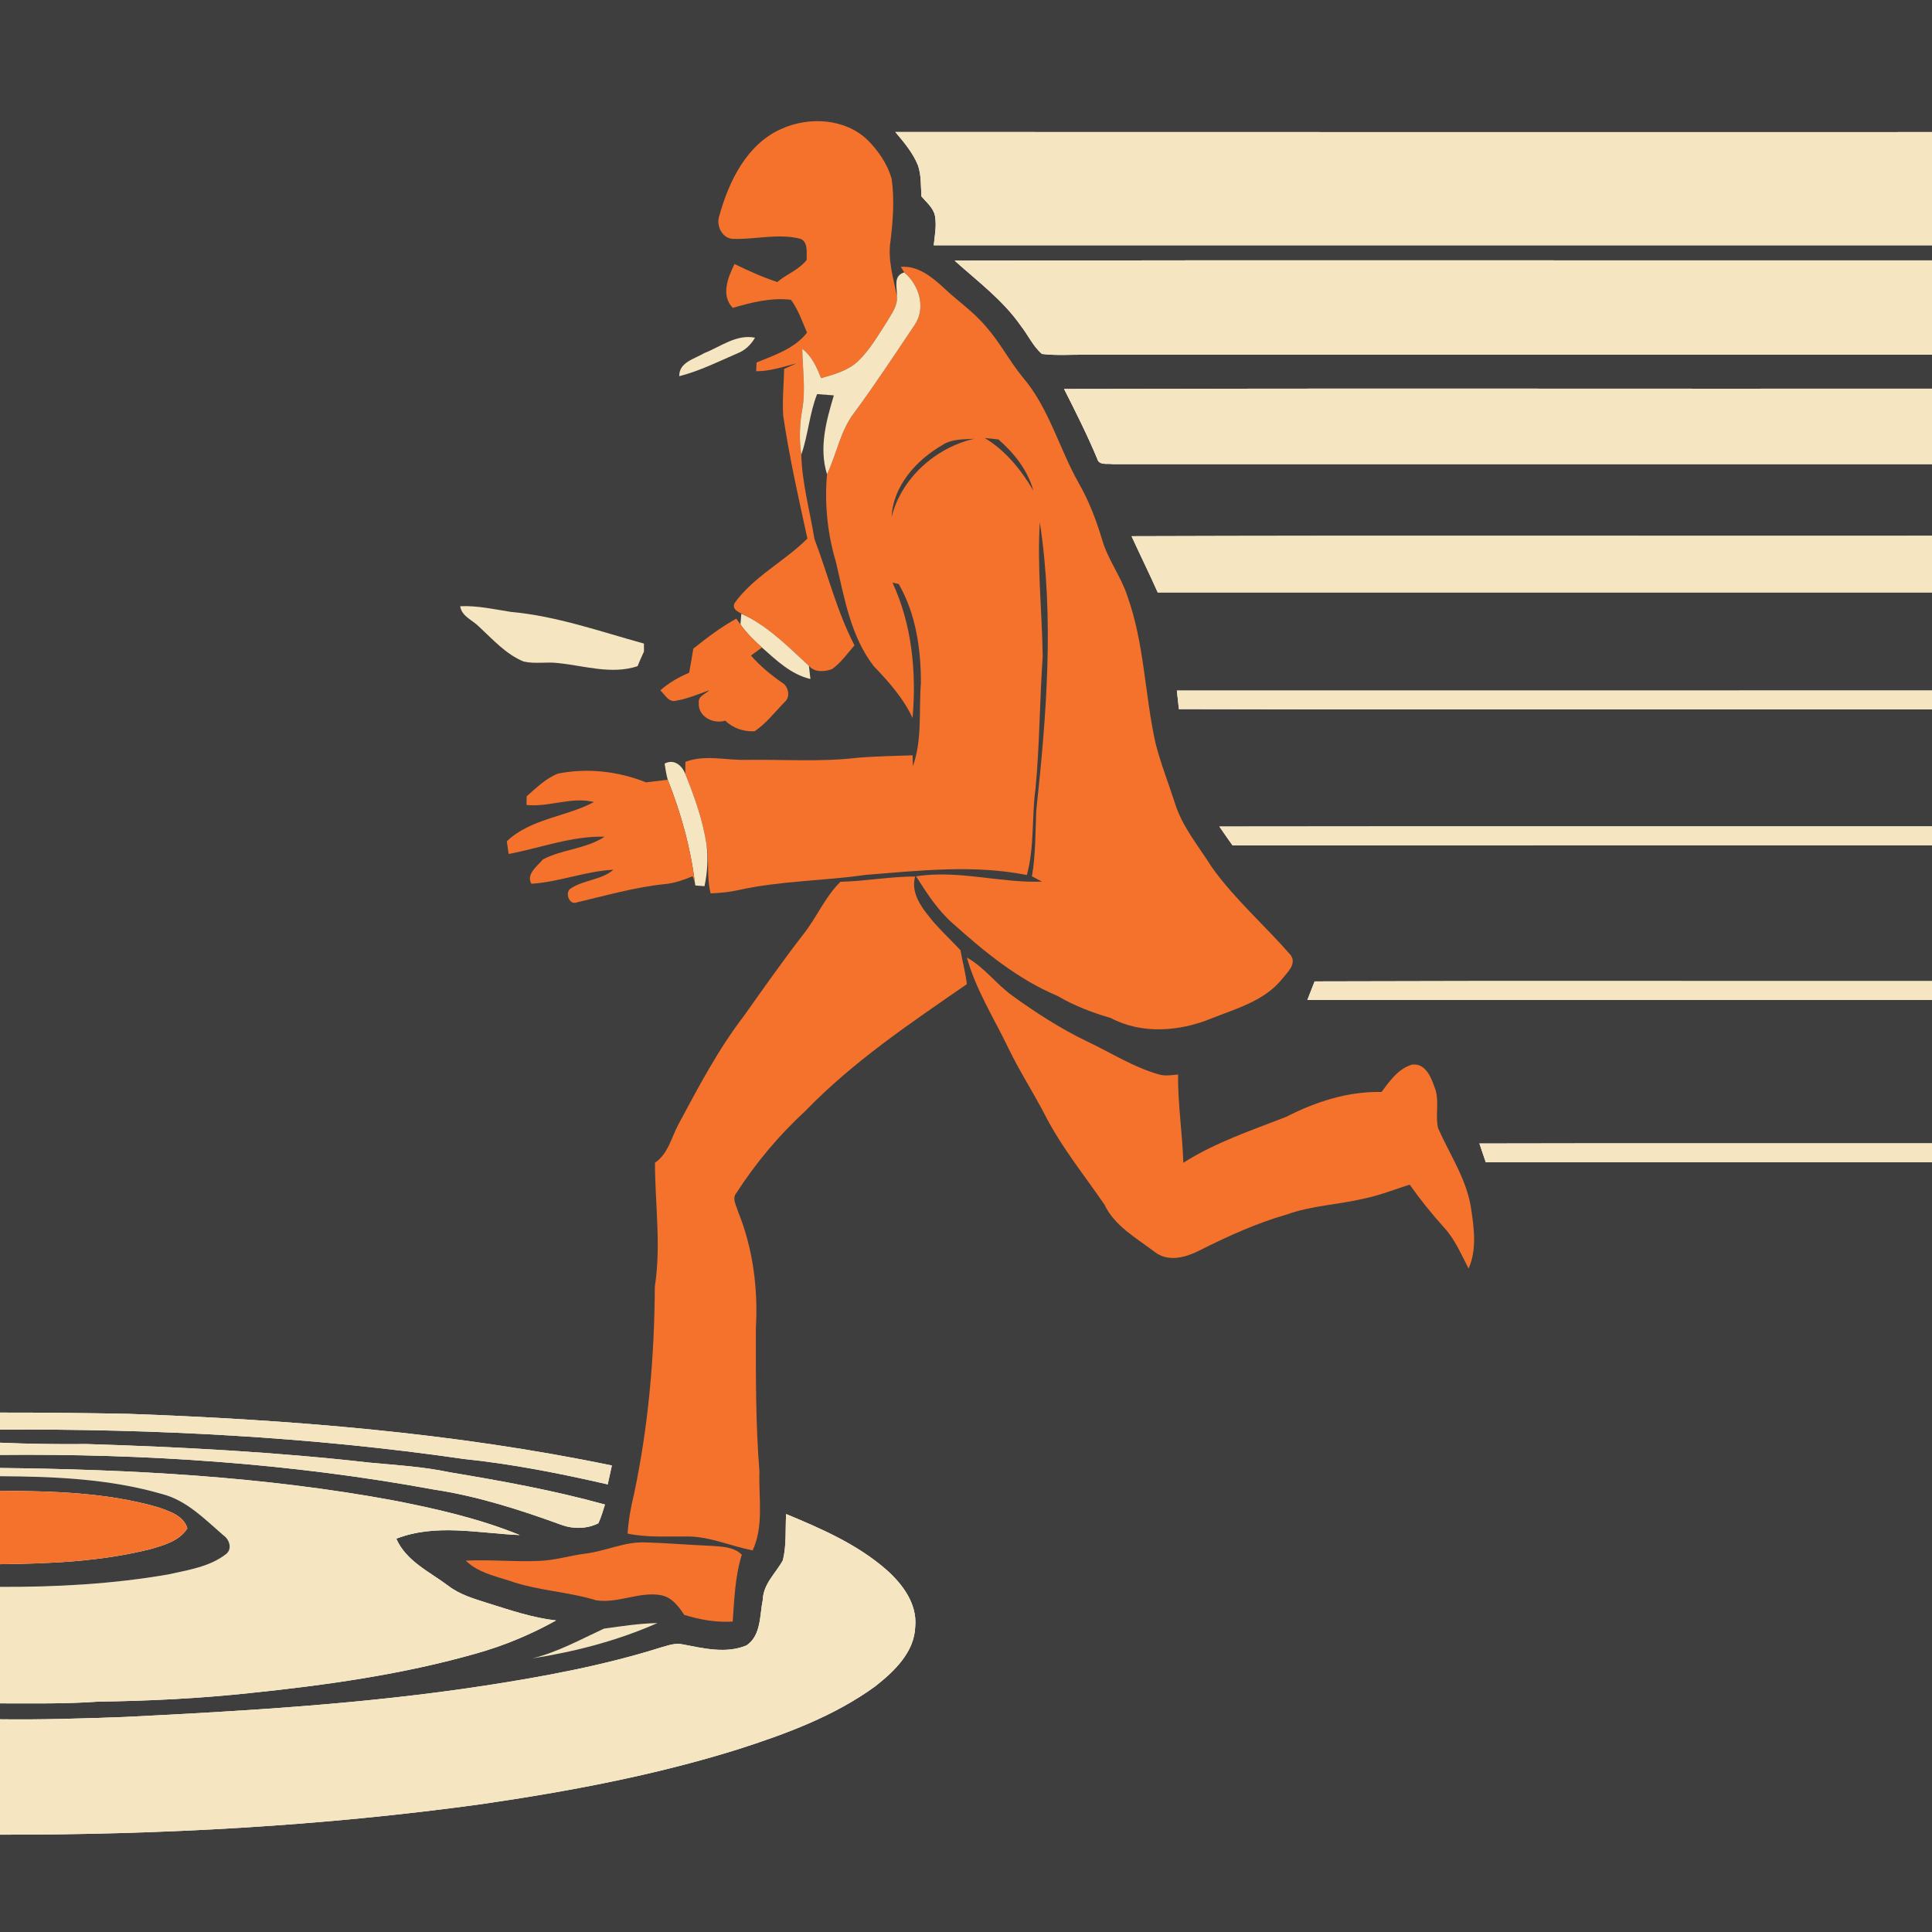
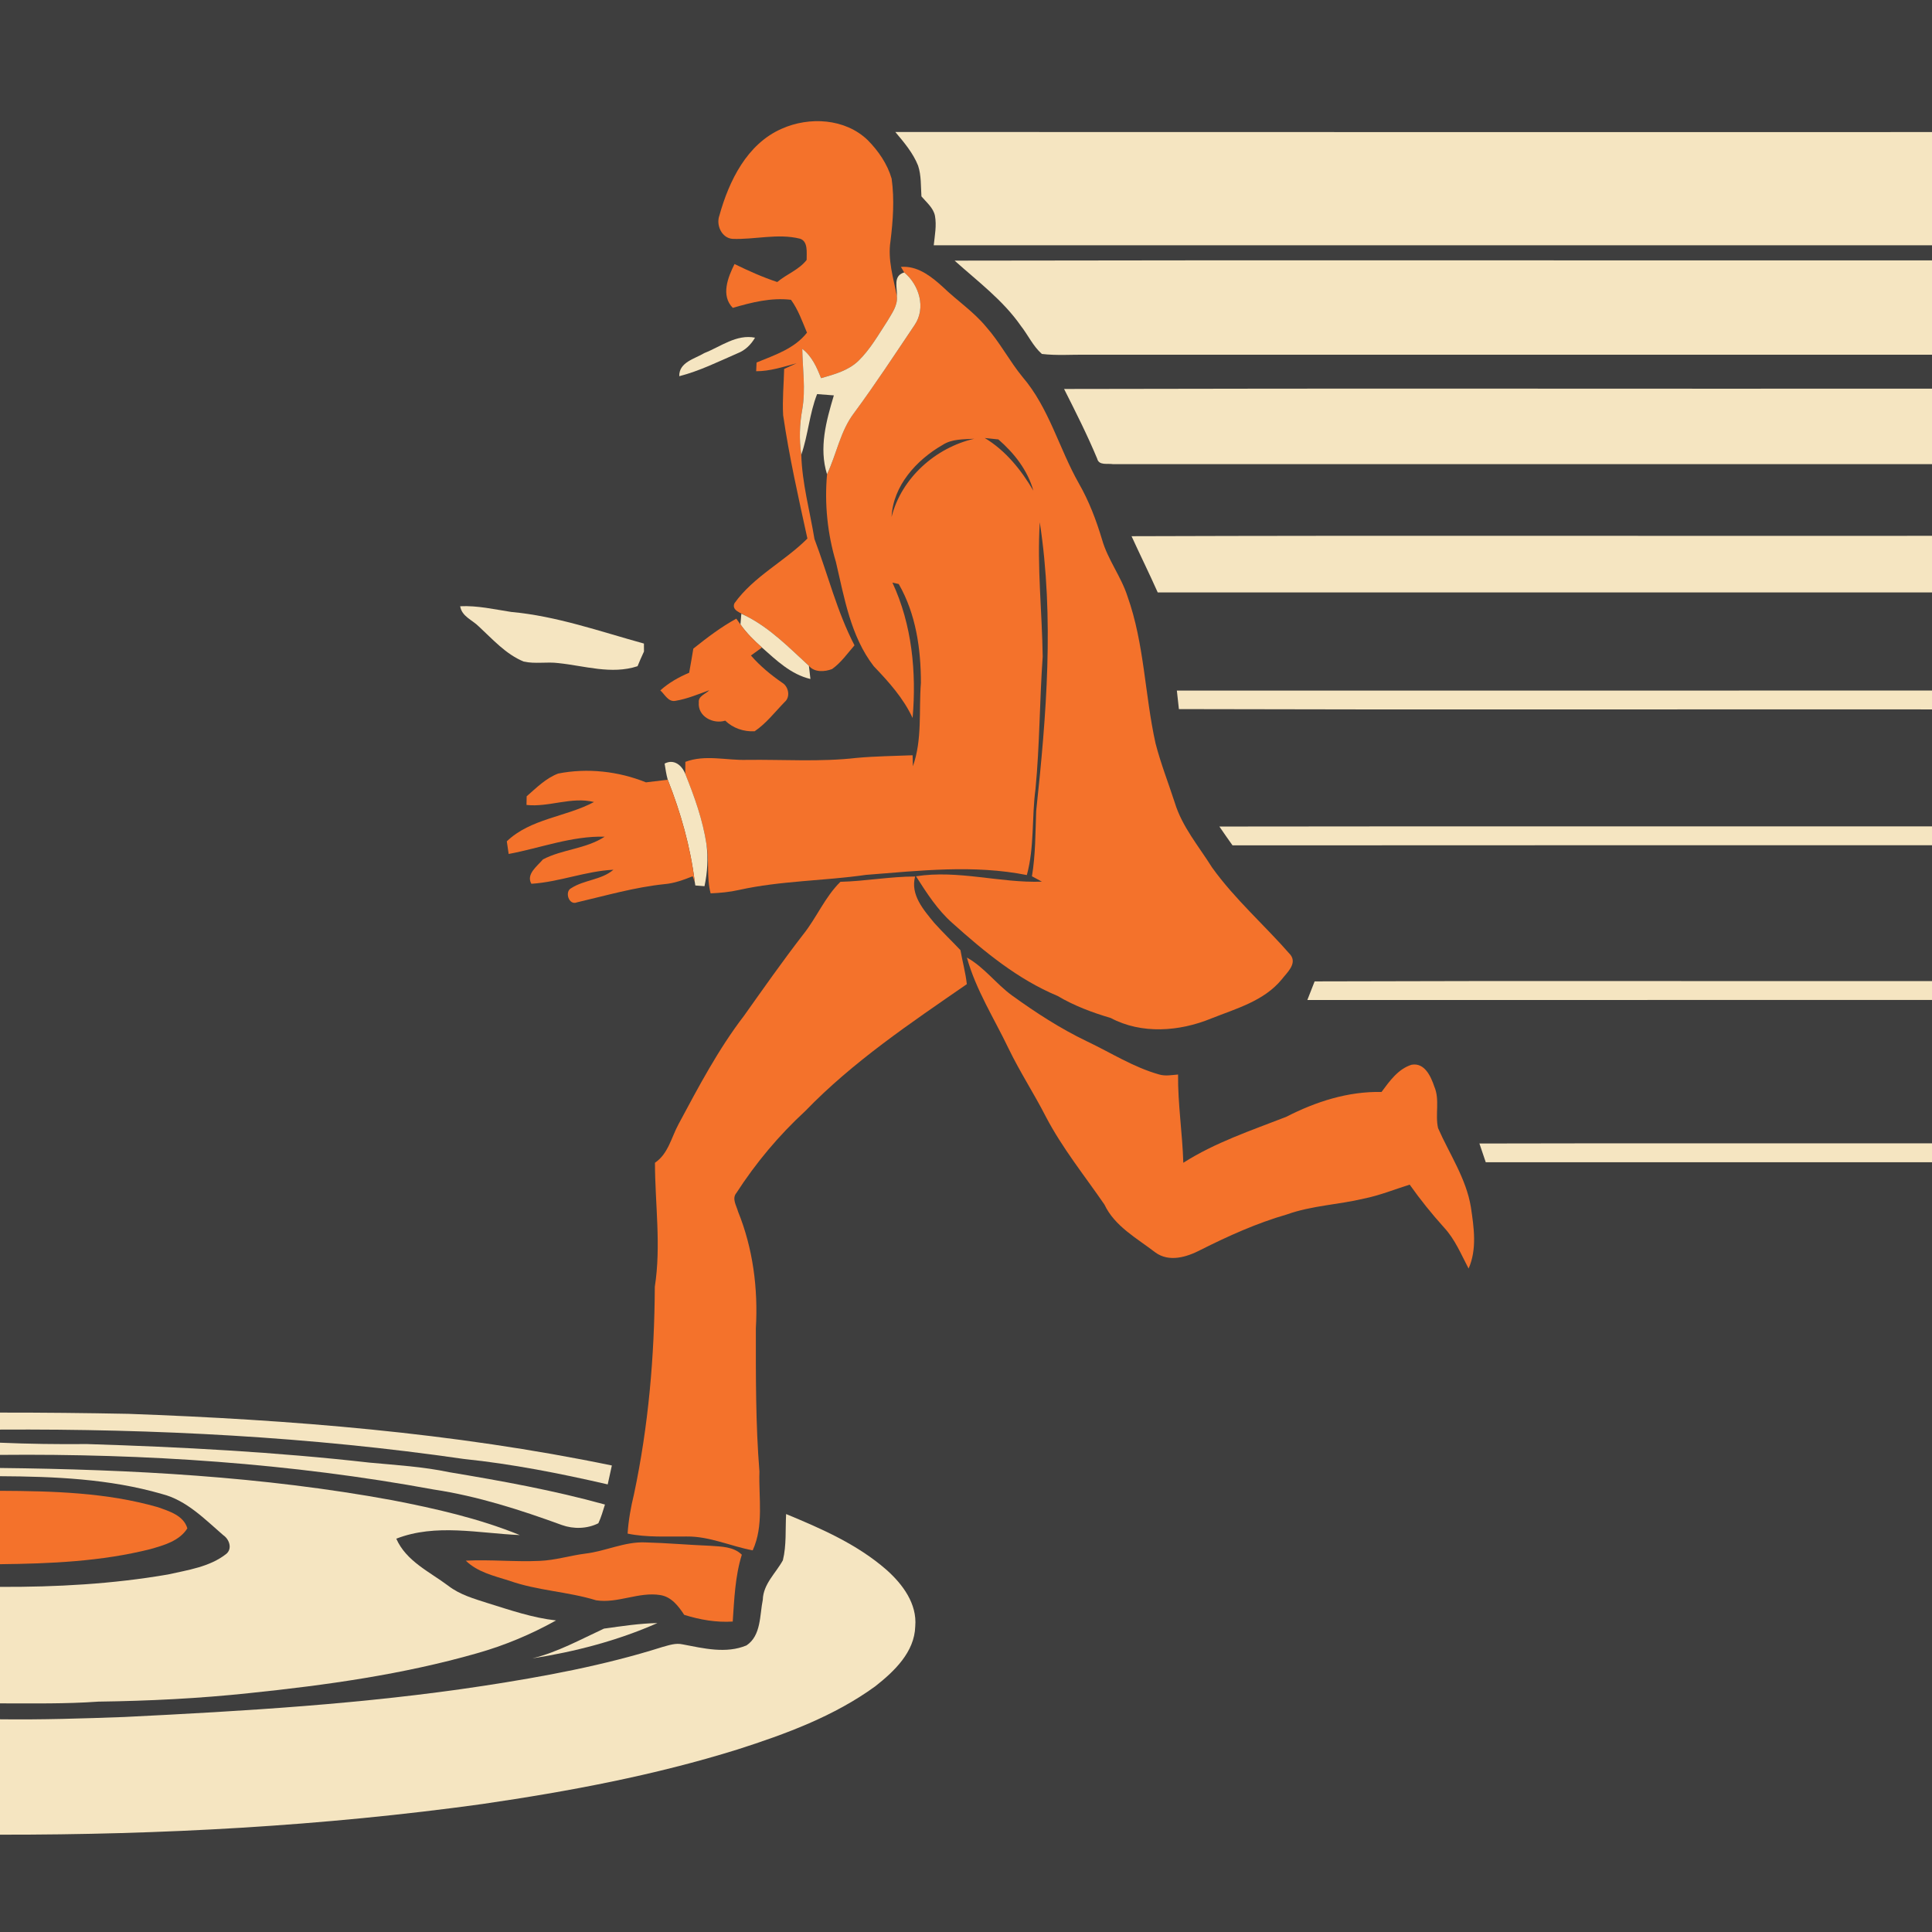
- <svg xmlns="http://www.w3.org/2000/svg" width="512pt" height="512pt" viewBox="0 0 512 512" version="1.1">
-   <path fill="#3e3e3e" opacity="1.00" d=" M 0.00 0.00 L 512.00 0.00 L 512.00 35.00 C 420.42 34.99 328.84 35.03 237.27 34.98 C 239.57 37.72 241.96 40.52 243.30 43.89 C 244.17 46.51 244.01 49.32 244.19 52.04 C 245.52 53.63 247.33 55.05 247.77 57.17 C 248.25 59.77 247.72 62.41 247.45 65.01 C 335.63 64.99 423.82 65.01 512.00 65.00 L 512.00 69.00 C 425.66 69.05 339.32 68.90 252.98 69.07 C 259.08 74.56 265.80 79.54 270.54 86.36 C 272.45 88.79 273.76 91.73 276.10 93.80 C 280.04 94.27 284.02 93.95 287.98 94.00 C 362.65 94.00 437.33 94.00 512.00 94.00 L 512.00 103.00 C 435.33 103.06 358.66 102.89 281.99 103.08 C 285.07 109.17 288.14 115.26 290.77 121.56 C 291.23 123.45 293.55 122.75 294.99 123.01 C 367.33 122.98 439.66 123.01 512.00 123.00 L 512.00 142.00 C 441.29 142.07 370.58 141.87 299.87 142.10 C 302.15 147.08 304.58 151.99 306.81 157.00 C 375.21 157.00 443.60 157.00 512.00 157.00 L 512.00 183.00 C 445.29 183.00 378.59 182.99 311.88 183.01 C 312.05 184.64 312.23 186.28 312.42 187.92 C 378.95 188.11 445.47 187.95 512.00 188.00 L 512.00 219.00 C 449.05 219.03 386.10 218.95 323.15 219.04 C 324.29 220.71 325.45 222.38 326.63 224.03 C 388.42 223.97 450.21 224.02 512.00 224.00 L 512.00 260.00 C 457.46 260.05 402.93 259.89 348.39 260.08 C 347.74 261.72 347.10 263.36 346.46 265.01 C 401.64 264.99 456.82 265.00 512.00 265.00 L 512.00 303.00 C 472.02 303.03 432.04 302.94 392.06 303.04 C 392.61 304.70 393.17 306.35 393.74 308.01 C 433.16 307.99 472.58 308.00 512.00 308.00 L 512.00 512.00 L 0.00 512.00 L 0.00 486.21 C 42.75 486.26 85.55 483.94 127.92 478.07 C 150.71 474.74 173.45 470.49 195.47 463.62 C 208.21 459.54 221.03 454.83 231.94 446.90 C 236.96 442.95 242.36 437.84 242.55 431.00 C 243.07 425.01 239.21 419.84 234.97 416.06 C 227.25 409.29 217.72 405.13 208.33 401.24 C 208.10 405.31 208.46 409.49 207.47 413.49 C 205.60 416.91 202.28 419.75 202.15 423.94 C 201.31 428.03 201.74 433.44 197.83 436.05 C 192.43 438.31 186.44 436.83 180.93 435.78 C 179.08 435.34 177.25 436.01 175.49 436.49 C 160.05 441.37 144.08 444.32 128.10 446.77 C 96.59 451.58 64.74 453.45 32.94 455.02 C 21.97 455.42 10.99 455.77 0.00 455.63 L 0.00 451.41 C 8.68 451.41 17.38 451.57 26.05 450.95 C 39.42 450.77 52.79 450.11 66.10 448.69 C 86.40 446.59 106.72 443.76 126.38 438.14 C 133.69 436.08 140.73 433.13 147.36 429.43 C 141.15 428.75 135.23 426.70 129.30 424.86 C 125.66 423.69 121.87 422.63 118.80 420.25 C 113.85 416.53 107.66 413.76 105.02 407.77 C 115.48 403.68 126.91 406.35 137.76 406.81 C 126.89 402.39 115.39 399.78 103.90 397.56 C 69.65 391.27 34.76 389.41 0.00 389.03 L 0.00 385.56 C 38.46 385.20 77.05 387.76 114.90 394.73 C 126.57 396.49 137.86 400.12 148.91 404.15 C 151.99 405.26 155.63 405.17 158.57 403.68 C 159.32 402.09 159.79 400.39 160.32 398.72 C 146.77 394.96 132.92 392.46 119.06 390.15 C 112.10 388.68 105.00 388.27 97.94 387.61 C 73.06 384.79 48.04 383.47 23.03 382.69 C 15.35 382.76 7.67 382.66 0.00 382.33 L 0.00 378.86 C 41.08 378.63 82.23 380.75 122.91 386.64 C 135.76 387.97 148.46 390.48 161.05 393.38 C 161.42 391.70 161.78 390.03 162.15 388.37 C 120.00 379.64 76.96 376.24 34.02 374.68 C 22.68 374.46 11.34 374.34 0.00 374.35 L 0.00 0.00 Z" />
-   <path fill="#f4722b" opacity="1.00" d=" M 207.14 34.13 C 214.46 30.84 223.97 31.37 229.94 37.12 C 232.77 39.97 235.16 43.45 236.29 47.33 C 237.07 52.85 236.66 58.46 235.98 63.97 C 235.23 68.88 236.76 73.69 237.68 78.46 C 237.96 80.96 236.34 83.05 235.16 85.09 C 232.79 88.71 230.63 92.56 227.51 95.61 C 224.81 98.22 221.10 99.21 217.59 100.22 C 216.46 97.33 215.16 94.39 212.61 92.45 C 212.69 97.78 213.53 103.13 212.62 108.44 C 211.89 112.42 211.76 116.49 212.35 120.50 C 212.56 128.07 214.62 135.40 215.84 142.84 C 219.40 152.22 221.80 162.08 226.45 171.02 C 224.56 173.19 222.88 175.62 220.52 177.30 C 218.58 178.06 215.82 178.24 214.37 176.45 C 209.14 171.65 204.03 166.39 197.62 163.20 C 196.47 162.43 193.81 161.83 194.63 159.88 C 199.71 152.76 207.88 148.82 213.97 142.72 C 211.59 131.87 209.15 121.03 207.54 110.04 C 207.31 105.95 207.71 101.86 207.81 97.77 C 208.90 97.27 210.00 96.77 211.10 96.27 C 207.58 97.21 204.07 98.39 200.39 98.38 C 200.42 97.80 200.47 96.65 200.50 96.07 C 205.31 94.08 210.50 92.43 213.86 88.16 C 212.60 85.19 211.54 82.07 209.62 79.45 C 204.38 78.82 199.19 80.13 194.20 81.59 C 190.97 78.33 192.91 73.46 194.66 69.97 C 198.34 71.77 202.09 73.45 205.98 74.74 C 208.46 72.65 211.79 71.47 213.77 68.88 C 213.73 67.03 214.23 63.94 211.98 63.25 C 206.08 61.79 200.04 63.54 194.08 63.30 C 191.24 63.06 189.71 59.62 190.65 57.10 C 193.19 47.95 197.97 38.14 207.14 34.13 Z" />
-   <path fill="#f5e5c1" opacity="1.00" d=" M 237.27 34.98 C 328.84 35.03 420.42 34.99 512.00 35.00 L 512.00 65.00 C 423.82 65.01 335.63 64.99 247.45 65.01 C 247.72 62.41 248.25 59.77 247.77 57.17 C 247.33 55.05 245.52 53.63 244.19 52.04 C 244.01 49.32 244.17 46.51 243.30 43.89 C 241.96 40.52 239.57 37.72 237.27 34.98 Z" />
-   <path fill="#f5e5c1" opacity="1.00" d=" M 252.98 69.07 C 339.32 68.90 425.66 69.05 512.00 69.00 L 512.00 94.00 C 437.33 94.00 362.65 94.00 287.98 94.00 C 284.02 93.95 280.04 94.27 276.10 93.80 C 273.76 91.73 272.45 88.79 270.54 86.36 C 265.80 79.54 259.08 74.56 252.98 69.07 Z" />
-   <path fill="#f4722b" opacity="1.00" d=" M 238.74 70.72 C 243.19 70.35 246.85 73.31 249.93 76.11 C 253.65 79.70 258.02 82.59 261.33 86.60 C 264.99 90.72 267.51 95.68 271.00 99.93 C 278.00 108.10 280.66 118.81 285.88 128.04 C 288.58 132.73 290.51 137.80 292.06 142.97 C 293.58 148.32 297.11 152.78 298.80 158.06 C 303.27 170.60 303.37 184.08 306.23 196.98 C 307.60 202.32 309.62 207.46 311.32 212.70 C 313.27 219.11 317.69 224.29 321.19 229.88 C 327.25 238.34 335.19 245.24 342.00 253.06 C 343.81 255.43 341.05 257.78 339.68 259.56 C 334.97 265.30 327.56 267.30 320.95 269.93 C 312.57 273.37 302.54 274.14 294.35 269.78 C 289.45 268.34 284.67 266.54 280.26 263.93 C 269.72 259.53 260.83 252.18 252.41 244.63 C 248.44 241.13 245.58 236.64 242.76 232.23 C 253.90 230.47 264.98 234.03 276.13 233.64 C 275.24 233.16 274.36 232.69 273.48 232.23 C 274.44 226.51 274.39 220.71 274.61 214.93 C 277.33 189.57 279.43 163.77 275.56 138.41 C 274.83 150.28 276.16 162.13 276.33 173.98 C 275.51 185.66 275.53 197.37 274.42 209.02 C 273.39 216.63 274.17 224.42 272.13 231.89 C 258.04 229.08 243.67 230.74 229.51 231.84 C 218.31 233.45 206.90 233.40 195.82 235.86 C 193.36 236.42 190.84 236.65 188.33 236.76 C 187.20 232.50 188.01 228.06 187.23 223.76 C 186.25 217.30 184.04 211.13 181.61 205.10 C 181.62 204.30 181.63 202.69 181.63 201.89 C 186.90 199.90 192.52 201.54 197.96 201.37 C 207.64 201.25 217.37 201.95 227.02 200.84 C 231.95 200.39 236.91 200.36 241.85 200.16 C 241.87 200.89 241.91 202.35 241.92 203.08 C 244.45 195.95 243.47 188.36 244.05 180.97 C 244.05 171.95 242.73 162.70 238.17 154.77 C 237.76 154.68 236.93 154.50 236.51 154.41 C 241.70 165.52 242.89 178.18 241.84 190.27 C 239.39 185.00 235.52 180.69 231.55 176.54 C 225.43 168.63 223.76 158.42 221.53 148.93 C 219.28 141.45 218.47 133.41 219.17 125.69 C 221.72 120.32 222.69 114.20 226.36 109.41 C 231.96 101.84 237.11 93.95 242.37 86.15 C 245.46 81.62 243.61 75.52 239.63 72.20 C 239.41 71.83 238.97 71.09 238.74 70.72 Z" />
-   <path fill="#f5e5c1" opacity="1.00" d=" M 237.68 78.46 C 237.83 76.18 236.56 73.12 239.63 72.20 C 243.61 75.52 245.46 81.62 242.37 86.15 C 237.11 93.95 231.96 101.84 226.36 109.41 C 222.69 114.20 221.72 120.32 219.17 125.69 C 216.98 118.68 218.96 111.55 220.98 104.78 C 219.50 104.68 218.02 104.57 216.54 104.44 C 214.50 109.63 214.17 115.26 212.35 120.50 C 211.76 116.49 211.89 112.42 212.62 108.44 C 213.53 103.13 212.69 97.78 212.61 92.45 C 215.16 94.39 216.46 97.33 217.59 100.22 C 221.10 99.21 224.81 98.22 227.51 95.61 C 230.63 92.56 232.79 88.71 235.16 85.09 C 236.34 83.05 237.96 80.96 237.68 78.46 Z" />
-   <path fill="#f5e5c1" opacity="1.00" d=" M 186.67 93.56 C 191.00 91.86 195.17 88.51 200.09 89.49 C 199.01 91.34 197.47 92.86 195.45 93.63 C 190.38 95.83 185.39 98.32 180.01 99.70 C 179.93 95.97 184.09 95.12 186.67 93.56 Z" />
-   <path fill="#f5e5c1" opacity="1.00" d=" M 281.99 103.08 C 358.66 102.89 435.33 103.06 512.00 103.00 L 512.00 123.00 C 439.66 123.01 367.33 122.98 294.99 123.01 C 293.55 122.75 291.23 123.45 290.77 121.56 C 288.14 115.26 285.07 109.17 281.99 103.08 Z" />
-   <path fill="#3e3e3e" opacity="1.00" d=" M 249.78 117.92 C 252.28 116.28 255.32 116.46 258.17 116.28 C 247.93 118.62 238.87 126.70 236.28 137.01 C 236.68 128.72 242.89 121.88 249.78 117.92 Z" />
-   <path fill="#3e3e3e" opacity="1.00" d=" M 260.97 116.08 C 262.17 116.20 263.37 116.32 264.58 116.45 C 268.78 120.09 272.33 124.59 273.86 130.02 C 270.61 124.51 266.51 119.42 260.97 116.08 Z" />
-   <path fill="#f5e5c1" opacity="1.00" d=" M 299.87 142.10 C 370.58 141.87 441.29 142.07 512.00 142.00 L 512.00 157.00 C 443.60 157.00 375.21 157.00 306.81 157.00 C 304.58 151.99 302.15 147.08 299.87 142.10 Z" />
-   <path fill="#f5e5c1" opacity="1.00" d=" M 121.95 160.66 C 126.51 160.44 130.98 161.48 135.46 162.17 C 147.53 163.26 159.03 167.35 170.65 170.55 C 170.65 171.08 170.66 172.13 170.66 172.66 C 170.06 173.94 169.49 175.24 168.96 176.55 C 162.05 178.82 154.93 176.45 147.99 175.73 C 144.92 175.33 141.77 176.01 138.75 175.31 C 134.04 173.36 130.60 169.45 126.93 166.06 C 125.20 164.29 122.39 163.40 121.95 160.66 Z" />
-   <path fill="#f5e5c1" opacity="1.00" d=" M 197.62 163.20 C 204.03 166.39 209.14 171.65 214.37 176.45 C 214.47 177.32 214.67 179.06 214.77 179.94 C 209.61 178.73 205.76 175.00 201.92 171.60 C 199.85 169.74 197.83 167.79 196.23 165.49 C 196.29 164.78 196.40 163.35 196.46 162.64 L 197.62 163.20 Z" />
-   <path fill="#f4722b" opacity="1.00" d=" M 183.74 171.89 C 187.36 169.00 191.06 166.18 195.13 163.95 L 196.23 165.49 C 197.83 167.79 199.85 169.74 201.92 171.60 C 200.95 172.31 199.98 173.02 199.01 173.72 C 201.43 176.50 204.28 178.85 207.30 180.94 C 208.98 181.93 209.53 184.69 207.96 186.02 C 205.37 188.67 203.07 191.71 199.98 193.80 C 197.11 193.94 194.27 192.99 192.19 190.98 C 188.98 191.98 184.87 189.86 185.19 186.17 C 185.00 184.45 187.00 183.93 187.97 182.92 C 185.04 183.97 182.13 185.21 179.05 185.72 C 177.10 186.14 176.18 184.00 174.99 182.96 C 177.23 180.95 179.86 179.45 182.63 178.29 C 183.01 176.16 183.40 174.03 183.74 171.89 Z" />
-   <path fill="#f5e5c1" opacity="1.00" d=" M 311.88 183.01 C 378.59 182.99 445.29 183.00 512.00 183.00 L 512.00 188.00 C 445.47 187.95 378.95 188.11 312.42 187.92 C 312.23 186.28 312.05 184.64 311.88 183.01 Z" />
-   <path fill="#f5e5c1" opacity="1.00" d=" M 176.13 202.36 C 178.60 201.04 180.74 202.83 181.61 205.10 C 184.04 211.13 186.25 217.30 187.23 223.76 C 187.70 227.45 187.48 231.21 186.70 234.85 C 186.09 234.80 184.88 234.71 184.27 234.66 L 184.12 233.72 C 182.97 224.39 180.40 215.36 176.96 206.64 C 176.56 205.23 176.36 203.79 176.13 202.36 Z" />
-   <path fill="#f4722b" opacity="1.00" d=" M 147.92 205.00 C 155.65 203.47 163.89 204.39 171.19 207.33 C 173.12 207.12 175.04 206.87 176.96 206.64 C 180.40 215.36 182.97 224.39 184.12 233.72 C 183.98 233.34 183.71 232.59 183.57 232.22 C 181.14 233.18 178.67 234.10 176.05 234.31 C 168.18 235.13 160.58 237.34 152.91 239.13 C 150.76 240.05 149.53 236.26 151.40 235.36 C 154.85 233.14 159.37 233.22 162.57 230.49 C 155.19 230.85 148.20 233.75 140.82 234.21 C 139.34 231.65 142.44 229.49 143.89 227.75 C 149.06 225.04 155.29 224.99 160.25 221.73 C 151.54 221.50 143.26 224.73 134.80 226.31 C 134.68 225.47 134.43 223.80 134.31 222.96 C 140.59 216.92 149.97 216.52 157.42 212.54 C 151.39 211.07 145.49 213.97 139.53 213.32 C 139.54 212.75 139.56 211.61 139.57 211.03 C 142.13 208.79 144.69 206.22 147.92 205.00 Z" />
-   <path fill="#f5e5c1" opacity="1.00" d=" M 323.15 219.04 C 386.10 218.95 449.05 219.03 512.00 219.00 L 512.00 224.00 C 450.21 224.02 388.42 223.97 326.63 224.03 C 325.45 222.38 324.29 220.71 323.15 219.04 Z" />
-   <path fill="#f4722b" opacity="1.00" d=" M 222.72 233.69 C 229.35 233.52 235.88 232.29 242.52 232.28 C 241.20 237.11 244.76 241.13 247.58 244.57 C 249.81 247.06 252.23 249.37 254.53 251.80 C 255.06 254.81 255.89 257.77 256.22 260.81 C 241.30 271.13 226.07 281.33 213.39 294.45 C 206.42 300.87 200.30 308.18 195.16 316.14 C 193.89 317.64 195.17 319.51 195.59 321.08 C 199.55 330.84 200.92 341.50 200.31 351.98 C 200.30 364.65 200.24 377.34 201.26 389.99 C 201.02 396.93 202.47 404.32 199.47 410.86 C 193.64 409.77 188.09 407.13 182.06 407.19 C 176.81 407.13 171.51 407.50 166.32 406.42 C 166.55 402.88 167.18 399.39 168.02 395.95 C 171.85 377.89 173.44 359.44 173.53 341.01 C 175.24 330.09 173.59 319.10 173.57 308.14 C 177.09 305.78 177.90 301.46 179.80 297.95 C 185.09 288.08 190.33 278.11 197.17 269.19 C 202.29 261.98 207.37 254.74 212.78 247.74 C 216.39 243.26 218.58 237.75 222.72 233.69 Z" />
-   <path fill="#f4722b" opacity="1.00" d=" M 256.24 253.76 C 260.85 256.34 263.96 260.72 268.18 263.80 C 274.47 268.34 281.01 272.60 288.02 275.95 C 294.38 278.97 300.40 282.85 307.23 284.76 C 308.85 285.23 310.55 284.89 312.20 284.76 C 312.12 292.58 313.36 300.33 313.59 308.15 C 322.05 302.76 331.57 299.59 340.85 295.98 C 348.68 291.96 357.22 289.20 366.12 289.38 C 368.24 286.52 370.52 283.28 374.08 282.17 C 377.55 281.54 379.21 285.29 380.11 287.96 C 381.62 291.48 380.27 295.38 381.11 298.98 C 384.14 305.88 388.56 312.33 389.80 319.90 C 390.60 325.26 391.47 331.04 389.19 336.18 C 387.23 332.46 385.61 328.46 382.71 325.33 C 379.45 321.71 376.39 317.92 373.58 313.94 C 369.53 315.21 365.59 316.82 361.41 317.65 C 354.66 319.27 347.61 319.48 341.04 321.84 C 333.09 324.13 325.53 327.54 318.15 331.25 C 314.49 333.15 309.82 334.59 306.15 331.89 C 301.28 328.13 295.42 325.01 292.68 319.21 C 287.40 311.53 281.49 304.23 277.16 295.93 C 274.03 289.81 270.26 284.04 267.27 277.85 C 263.46 269.88 258.62 262.34 256.24 253.76 Z" />
-   <path fill="#f5e5c1" opacity="1.00" d=" M 348.39 260.08 C 402.93 259.89 457.46 260.05 512.00 260.00 L 512.00 265.00 C 456.82 265.00 401.64 264.99 346.46 265.01 C 347.10 263.36 347.74 261.72 348.39 260.08 Z" />
-   <path fill="#f5e5c1" opacity="1.00" d=" M 392.06 303.04 C 432.04 302.94 472.02 303.03 512.00 303.00 L 512.00 308.00 C 472.58 308.00 433.16 307.99 393.74 308.01 C 393.17 306.35 392.61 304.70 392.06 303.04 Z" />
-   <path fill="#f5e5c1" opacity="1.00" d=" M 0.00 374.35 C 11.34 374.34 22.68 374.46 34.02 374.68 C 76.96 376.24 120.00 379.64 162.15 388.37 C 161.78 390.03 161.42 391.70 161.05 393.38 C 148.46 390.48 135.76 387.97 122.91 386.64 C 82.23 380.75 41.08 378.63 0.00 378.86 L 0.00 374.35 Z" />
-   <path fill="#f5e5c1" opacity="1.00" d=" M 0.00 382.33 C 7.67 382.66 15.35 382.76 23.03 382.69 C 48.04 383.47 73.06 384.79 97.94 387.61 C 105.00 388.27 112.10 388.68 119.06 390.15 C 132.92 392.46 146.77 394.96 160.32 398.72 C 159.79 400.39 159.32 402.09 158.57 403.68 C 155.63 405.17 151.99 405.26 148.91 404.15 C 137.86 400.12 126.57 396.49 114.90 394.73 C 77.05 387.76 38.46 385.20 0.00 385.56 L 0.00 382.33 Z" />
-   <path fill="#f5e5c1" opacity="1.00" d=" M 0.00 389.03 C 34.76 389.41 69.65 391.27 103.90 397.56 C 115.39 399.78 126.89 402.39 137.76 406.81 C 126.91 406.35 115.48 403.68 105.02 407.77 C 107.66 413.76 113.85 416.53 118.80 420.25 C 121.87 422.63 125.66 423.69 129.30 424.86 C 135.23 426.70 141.15 428.75 147.36 429.43 C 140.73 433.13 133.69 436.08 126.38 438.14 C 106.72 443.76 86.40 446.59 66.10 448.69 C 52.79 450.11 39.42 450.77 26.05 450.95 C 17.38 451.57 8.68 451.41 0.00 451.41 L 0.00 420.54 C 14.90 420.60 29.85 419.79 44.54 417.25 C 49.82 416.06 55.57 415.25 59.94 411.82 C 61.65 410.43 60.77 407.91 59.17 406.84 C 54.23 402.58 49.45 397.59 42.91 395.92 C 29.00 391.89 14.39 391.29 0.00 391.21 L 0.00 389.03 Z" />
-   <path fill="#3e3e3e" opacity="1.00" d=" M 0.00 391.21 C 14.39 391.29 29.00 391.89 42.91 395.92 C 49.45 397.59 54.23 402.58 59.17 406.84 C 60.77 407.91 61.65 410.43 59.94 411.82 C 55.57 415.25 49.82 416.06 44.54 417.25 C 29.85 419.79 14.90 420.60 0.00 420.54 L 0.00 414.53 C 13.36 414.38 26.86 413.81 39.86 410.53 C 43.45 409.50 47.53 408.39 49.65 405.03 C 48.66 401.62 44.85 400.49 41.87 399.43 C 28.30 395.52 14.03 395.15 0.00 395.08 L 0.00 391.21 Z" />
-   <path fill="#f4722b" opacity="1.00" d=" M 0.00 395.08 C 14.03 395.15 28.30 395.52 41.87 399.43 C 44.85 400.49 48.66 401.62 49.65 405.03 C 47.53 408.39 43.45 409.50 39.86 410.53 C 26.86 413.81 13.36 414.38 0.00 414.53 L 0.00 395.08 Z" />
-   <path fill="#f5e5c1" opacity="1.00" d=" M 208.33 401.24 C 217.72 405.13 227.25 409.29 234.97 416.06 C 239.21 419.84 243.07 425.01 242.55 431.00 C 242.36 437.84 236.96 442.95 231.94 446.90 C 221.03 454.83 208.21 459.54 195.47 463.62 C 173.45 470.49 150.71 474.74 127.92 478.07 C 85.55 483.94 42.75 486.26 0.00 486.21 L 0.00 455.63 C 10.99 455.77 21.97 455.42 32.94 455.02 C 64.74 453.45 96.59 451.58 128.10 446.77 C 144.08 444.32 160.05 441.37 175.49 436.49 C 177.25 436.01 179.08 435.34 180.93 435.78 C 186.44 436.83 192.43 438.31 197.83 436.05 C 201.74 433.44 201.31 428.03 202.15 423.94 C 202.28 419.75 205.60 416.91 207.47 413.49 C 208.46 409.49 208.10 405.31 208.33 401.24 Z" />
-   <path fill="#f4722b" opacity="1.00" d=" M 155.06 411.73 C 160.45 411.11 165.49 408.53 170.98 408.75 C 176.73 408.90 182.47 409.42 188.22 409.65 C 191.10 409.87 194.38 409.83 196.59 412.01 C 194.81 417.74 194.59 423.78 194.18 429.73 C 189.81 430.01 185.48 429.25 181.32 427.95 C 179.79 425.62 177.94 423.18 174.99 422.71 C 169.29 421.78 163.68 425.00 157.96 424.09 C 150.41 421.77 142.40 421.55 134.93 418.89 C 130.90 417.62 126.56 416.64 123.44 413.59 C 129.97 413.26 136.50 413.95 143.03 413.65 C 147.11 413.49 151.03 412.25 155.06 411.73 Z" />
-   <path fill="#f5e5c1" opacity="1.00" d=" M 160.06 431.60 C 164.75 430.95 169.47 430.22 174.22 430.13 C 163.71 434.78 152.41 437.72 141.08 439.49 C 147.79 437.84 153.85 434.47 160.06 431.60 Z" />
+ <svg xmlns="http://www.w3.org/2000/svg" width="1280" height="1280" viewBox="0 0 1024 1024" version="1.1" id="svg2">
+   <defs id="defs66" />
+   <rect style="fill:#3e3e3e;fill-opacity:1;fill-rule:nonzero;stroke:none" id="rect3047" width="1024" height="1024" x="3.5527137e-014" y="0" />
+   <path d="m 414.28,68.26 c 14.64,-6.58 33.66,-5.52 45.6,5.98 5.66,5.7 10.44,12.66 12.7,20.42 1.56,11.04 0.74,22.26 -0.62,33.28 -1.5,9.82 1.56,19.44 3.4,28.98 0.56,5 -2.68,9.18 -5.04,13.26 -4.74,7.24 -9.06,14.94 -15.3,21.04 -5.4,5.22 -12.82,7.2 -19.84,9.22 -2.26,-5.78 -4.86,-11.66 -9.96,-15.54 0.16,10.66 1.84,21.36 0.02,31.98 -1.46,7.96 -1.72,16.1 -0.54,24.12 0.42,15.14 4.54,29.8 6.98,44.68 7.12,18.76 11.92,38.48 21.22,56.36 -3.78,4.34 -7.14,9.2 -11.86,12.56 -3.88,1.52 -9.4,1.88 -12.3,-1.7 -10.46,-9.6 -20.68,-20.12 -33.5,-26.5 -2.3,-1.54 -7.62,-2.74 -5.98,-6.64 10.16,-14.24 26.5,-22.12 38.68,-34.32 -4.76,-21.7 -9.64,-43.38 -12.86,-65.36 -0.46,-8.18 0.34,-16.36 0.54,-24.54 2.18,-1 4.38,-2 6.58,-3 -7.04,1.88 -14.06,4.24 -21.42,4.22 0.06,-1.16 0.16,-3.46 0.22,-4.62 9.62,-3.98 20,-7.28 26.72,-15.82 -2.52,-5.94 -4.64,-12.18 -8.48,-17.42 -10.48,-1.26 -20.86,1.36 -30.84,4.28 -6.46,-6.52 -2.58,-16.26 0.92,-23.24 7.36,3.6 14.86,6.96 22.64,9.54 4.96,-4.18 11.62,-6.54 15.58,-11.72 -0.08,-3.7 0.92,-9.88 -3.58,-11.26 -11.8,-2.92 -23.88,0.58 -35.8,0.1 -5.68,-0.48 -8.74,-7.36 -6.86,-12.4 5.08,-18.3 14.64,-37.92 32.98,-45.94 z" id="path6" style="fill:#f4722b" />
+   <path d="m 474.54,69.96 c 183.14,0.1 366.3,0.02 549.46,0.04 l 0,60 c -176.36,0.02 -352.74,-0.02 -529.1,0.02 0.54,-5.2 1.6,-10.48 0.64,-15.68 -0.88,-4.24 -4.5,-7.08 -7.16,-10.26 -0.36,-5.44 -0.04,-11.06 -1.78,-16.3 -2.68,-6.74 -7.46,-12.34 -12.06,-17.82 z" id="path8" style="fill:#f5e5c1" />
+   <path d="M 505.96,138.14 C 678.64,137.8 851.32,138.1 1024,138 l 0,50 c -149.34,0 -298.7,0 -448.04,0 -7.92,-0.1 -15.88,0.54 -23.76,-0.4 -4.68,-4.14 -7.3,-10.02 -11.12,-14.88 -9.48,-13.64 -22.92,-23.6 -35.12,-34.58 z" id="path10" style="fill:#f5e5c1" />
+   <path style="fill:#f4722b" d="m 479.15,141.4 c -0.544,-0.004 -1.094,0.004 -1.65,0.05 0.46,0.74 1.31,2.21 1.75,2.95 7.96,6.64 11.68,18.84 5.5,27.9 -10.52,15.6 -20.85,31.36 -32.05,46.5 -7.34,9.58 -9.25,21.86 -14.35,32.6 -1.4,15.44 0.2,31.49 4.7,46.45 4.46,18.98 7.81,39.43 20.05,55.25 7.94,8.3 15.7,16.91 20.6,27.45 2.1,-24.18 -0.32,-49.53 -10.7,-71.75 0.84,0.18 2.53,0.57 3.35,0.75 9.12,15.86 11.75,34.36 11.75,52.4 -1.16,14.78 0.81,29.94 -4.25,44.2 -0.02,-1.46 -0.11,-4.39 -0.15,-5.85 -9.88,0.4 -19.79,0.5 -29.65,1.4 -19.3,2.22 -38.79,0.81 -58.15,1.05 -10.88,0.34 -22.11,-2.93 -32.65,1.05 0,1.6 -0.03,4.8 -0.05,6.4 4.86,12.06 9.29,24.38 11.25,37.3 1.56,8.6 -0.06,17.48 2.2,26 5.02,-0.22 10.08,-0.68 15,-1.8 22.16,-4.92 44.95,-4.78 67.35,-8 28.32,-2.2 57.07,-5.52 85.25,0.1 4.08,-14.94 2.54,-30.53 4.6,-45.75 2.22,-23.3 2.16,-46.74 3.8,-70.1 -0.34,-23.7 -3.01,-47.41 -1.55,-71.15 7.74,50.72 3.54,102.33 -1.9,153.05 -0.44,11.56 -0.33,23.16 -2.25,34.6 1.76,0.92 3.52,1.89 5.3,2.85 -22.3,0.78 -44.47,-6.37 -66.75,-2.85 5.64,8.82 11.36,17.8 19.3,24.8 16.84,15.1 34.62,29.8 55.7,38.6 8.82,5.22 18.4,8.82 28.2,11.7 16.38,8.72 36.44,7.18 53.2,0.3 13.22,-5.26 28.03,-9.27 37.45,-20.75 2.74,-3.56 8.27,-8.26 4.65,-13 -13.62,-15.64 -29.48,-29.43 -41.6,-46.35 -7,-11.18 -15.85,-21.53 -19.75,-34.35 -3.4,-10.48 -7.46,-20.77 -10.2,-31.45 -5.72,-25.8 -5.91,-52.77 -14.85,-77.85 -3.38,-10.56 -10.46,-19.45 -13.5,-30.15 C 581,275.61 577.15,265.48 571.75,256.1 561.31,237.64 556,216.19 542,199.85 c -6.98,-8.5 -12.03,-18.41 -19.35,-26.65 -6.62,-8.02 -15.36,-13.82 -22.8,-21 -5.775,-5.25 -12.54,-10.739 -20.7,-10.8 z m 42.8,90.75 c 2.4,0.24 4.78,0.49 7.2,0.75 8.4,7.28 15.49,16.29 18.55,27.15 -6.5,-11.02 -14.67,-21.22 -25.75,-27.9 z m -5.6,0.4 c -20.48,4.68 -38.62,20.83 -43.8,41.45 0.8,-16.58 13.22,-30.23 27,-38.15 5,-3.28 11.1,-2.94 16.8,-3.3 z" id="path12" />
+   <path d="m 475.36,156.92 c 0.3,-4.56 -2.24,-10.68 3.9,-12.52 7.96,6.64 11.66,18.84 5.48,27.9 -10.52,15.6 -20.82,31.38 -32.02,46.52 -7.34,9.58 -9.28,21.82 -14.38,32.56 -4.38,-14.02 -0.42,-28.28 3.62,-41.82 -2.96,-0.2 -5.92,-0.42 -8.88,-0.68 -4.08,10.38 -4.74,21.64 -8.38,32.12 -1.18,-8.02 -0.92,-16.16 0.54,-24.12 1.82,-10.62 0.14,-21.32 -0.02,-31.98 5.1,3.88 7.7,9.76 9.96,15.54 7.02,-2.02 14.44,-4 19.84,-9.22 6.24,-6.1 10.56,-13.8 15.3,-21.04 2.36,-4.08 5.6,-8.26 5.04,-13.26 z" id="path14" style="fill:#f5e5c1" />
+   <path d="m 373.34,187.12 c 8.66,-3.4 17,-10.1 26.84,-8.14 -2.16,3.7 -5.24,6.74 -9.28,8.28 -10.14,4.4 -20.12,9.38 -30.88,12.14 -0.16,-7.46 8.16,-9.16 13.32,-12.28 z" id="path16" style="fill:#f5e5c1" />
+   <path d="M 563.98,206.16 C 717.32,205.78 870.66,206.12 1024,206 l 0,40 c -144.68,0.02 -289.34,-0.04 -434.02,0.02 -2.88,-0.52 -7.52,0.88 -8.44,-2.9 -5.26,-12.6 -11.4,-24.78 -17.56,-36.96 z" id="path18" style="fill:#f5e5c1" />
+   <path d="M 599.74,284.2 C 741.16,283.74 882.58,284.14 1024,284 l 0,30 c -136.8,0 -273.58,0 -410.38,0 -4.46,-10.02 -9.32,-19.84 -13.88,-29.8 z" id="path24" style="fill:#f5e5c1" />
+   <path d="m 243.9,321.32 c 9.12,-0.44 18.06,1.64 27.02,3.02 24.14,2.18 47.14,10.36 70.38,16.76 0,1.06 0.02,3.16 0.02,4.22 -1.2,2.56 -2.34,5.16 -3.4,7.78 -13.82,4.54 -28.06,-0.2 -41.94,-1.64 -6.14,-0.8 -12.44,0.56 -18.48,-0.84 -9.42,-3.9 -16.3,-11.72 -23.64,-18.5 -3.46,-3.54 -9.08,-5.32 -9.96,-10.8 z" id="path26" style="fill:#f5e5c1" />
+   <path d="m 395.24,326.4 c 12.82,6.38 23.04,16.9 33.5,26.5 0.2,1.74 0.6,5.22 0.8,6.98 -10.32,-2.42 -18.02,-9.88 -25.7,-16.68 -4.14,-3.72 -8.18,-7.62 -11.38,-12.22 0.12,-1.42 0.34,-4.28 0.46,-5.7 l 2.32,1.12 z" id="path28" style="fill:#f5e5c1" />
+   <path d="m 367.48,343.78 c 7.24,-5.78 14.64,-11.42 22.78,-15.88 l 2.2,3.08 c 3.2,4.6 7.24,8.5 11.38,12.22 -1.94,1.42 -3.88,2.84 -5.82,4.24 4.84,5.56 10.54,10.26 16.58,14.44 3.36,1.98 4.46,7.5 1.32,10.16 -5.18,5.3 -9.78,11.38 -15.96,15.56 -5.74,0.28 -11.42,-1.62 -15.58,-5.64 -6.42,2 -14.64,-2.24 -14,-9.62 -0.38,-3.44 3.62,-4.48 5.56,-6.5 -5.86,2.1 -11.68,4.58 -17.84,5.6 -3.9,0.84 -5.74,-3.44 -8.12,-5.52 4.48,-4.02 9.74,-7.02 15.28,-9.34 0.76,-4.26 1.54,-8.52 2.22,-12.8 z" id="path30" style="fill:#f4722b" />
+   <path d="M 623.76,366.02 C 757.18,365.98 890.58,366 1024,366 l 0,10 c -133.06,-0.1 -266.1,0.22 -399.16,-0.16 -0.38,-3.28 -0.74,-6.56 -1.08,-9.82 z" id="path32" style="fill:#f5e5c1" />
+   <path d="m 352.26,404.72 c 4.94,-2.64 9.22,0.94 10.96,5.48 4.86,12.06 9.28,24.4 11.24,37.32 0.94,7.38 0.5,14.9 -1.06,22.18 -1.22,-0.1 -3.64,-0.28 -4.86,-0.38 l -0.3,-1.88 c -2.3,-18.66 -7.44,-36.72 -14.32,-54.16 -0.8,-2.82 -1.2,-5.7 -1.66,-8.56 z" id="path34" style="fill:#f5e5c1" />
+   <path d="m 295.84,410 c 15.46,-3.06 31.94,-1.22 46.54,4.66 3.86,-0.42 7.7,-0.92 11.54,-1.38 6.88,17.44 12.02,35.5 14.32,54.16 -0.28,-0.76 -0.82,-2.26 -1.1,-3 -4.86,1.92 -9.8,3.76 -15.04,4.18 -15.74,1.64 -30.94,6.06 -46.28,9.64 -4.3,1.84 -6.76,-5.74 -3.02,-7.54 6.9,-4.44 15.94,-4.28 22.34,-9.74 -14.76,0.72 -28.74,6.52 -43.5,7.44 -2.96,-5.12 3.24,-9.44 6.14,-12.92 10.34,-5.42 22.8,-5.52 32.72,-12.04 -17.42,-0.46 -33.98,6 -50.9,9.16 -0.24,-1.68 -0.74,-5.02 -0.98,-6.7 12.56,-12.08 31.32,-12.88 46.22,-20.84 -12.06,-2.94 -23.86,2.86 -35.78,1.56 0.02,-1.14 0.06,-3.42 0.08,-4.58 5.12,-4.48 10.24,-9.62 16.7,-12.06 z" id="path36" style="fill:#f4722b" />
+   <path d="M 646.3,438.08 C 772.2,437.9 898.1,438.06 1024,438 l 0,10 c -123.58,0.04 -247.16,-0.06 -370.74,0.06 -2.36,-3.3 -4.68,-6.64 -6.96,-9.98 z" id="path38" style="fill:#f5e5c1" />
+   <path d="m 445.44,467.38 c 13.26,-0.34 26.32,-2.8 39.6,-2.82 -2.64,9.66 4.48,17.7 10.12,24.58 4.46,4.98 9.3,9.6 13.9,14.46 1.06,6.02 2.72,11.94 3.38,18.02 -29.84,20.64 -60.3,41.04 -85.66,67.28 -13.94,12.84 -26.18,27.46 -36.46,43.38 -2.54,3 0.02,6.74 0.86,9.88 7.92,19.52 10.66,40.84 9.44,61.8 -0.02,25.34 -0.14,50.72 1.9,76.02 -0.48,13.88 2.42,28.66 -3.58,41.74 -11.66,-2.18 -22.76,-7.46 -34.82,-7.34 -10.5,-0.12 -21.1,0.62 -31.48,-1.54 0.46,-7.08 1.72,-14.06 3.4,-20.94 7.66,-36.12 10.84,-73.02 11.02,-109.88 3.42,-21.84 0.12,-43.82 0.08,-65.74 7.04,-4.72 8.66,-13.36 12.46,-20.38 10.58,-19.74 21.06,-39.68 34.74,-57.52 10.24,-14.42 20.4,-28.9 31.22,-42.9 7.22,-8.96 11.6,-19.98 19.88,-28.1 z" id="path40" style="fill:#f4722b" />
+   <path d="m 512.48,507.52 c 9.22,5.16 15.44,13.92 23.88,20.08 12.58,9.08 25.66,17.6 39.68,24.3 12.72,6.04 24.76,13.8 38.42,17.62 3.24,0.94 6.64,0.26 9.94,0 -0.16,15.64 2.32,31.14 2.78,46.78 16.92,-10.78 35.96,-17.12 54.52,-24.34 15.66,-8.04 32.74,-13.56 50.54,-13.2 4.24,-5.72 8.8,-12.2 15.92,-14.42 6.94,-1.26 10.26,6.24 12.06,11.58 3.02,7.04 0.32,14.84 2,22.04 6.06,13.8 14.9,26.7 17.38,41.84 1.6,10.72 3.34,22.28 -1.22,32.56 -3.92,-7.44 -7.16,-15.44 -12.96,-21.7 -6.52,-7.24 -12.64,-14.82 -18.26,-22.78 -8.1,2.54 -15.98,5.76 -24.34,7.42 -13.5,3.24 -27.6,3.66 -40.74,8.38 -15.9,4.58 -31.02,11.4 -45.78,18.82 -7.32,3.8 -16.66,6.68 -24,1.28 -9.74,-7.52 -21.46,-13.76 -26.94,-25.36 -10.56,-15.36 -22.38,-29.96 -31.04,-46.56 -6.26,-12.24 -13.8,-23.78 -19.78,-36.16 -7.62,-15.94 -17.3,-31.02 -22.06,-48.18 z" id="path42" style="fill:#f4722b" />
+   <path d="M 696.78,520.16 C 805.86,519.78 914.92,520.1 1024,520 l 0,10 c -110.36,0 -220.72,-0.02 -331.08,0.02 1.28,-3.3 2.56,-6.58 3.86,-9.86 z" id="path44" style="fill:#f5e5c1" />
+   <path d="m 784.12,606.08 c 79.96,-0.2 159.92,-0.02 239.88,-0.08 l 0,10 c -78.84,0 -157.68,-0.02 -236.52,0.02 -1.14,-3.32 -2.26,-6.62 -3.36,-9.94 z" id="path46" style="fill:#f5e5c1" />
+   <path d="m 0,748.7 c 22.68,-0.02 45.36,0.22 68.04,0.66 85.88,3.12 171.96,9.92 256.26,27.38 -0.74,3.32 -1.46,6.66 -2.2,10.02 -25.18,-5.8 -50.58,-10.82 -76.28,-13.48 C 164.46,761.5 82.16,757.26 0,757.72 l 0,-9.02 z" id="path48" style="fill:#f5e5c1" />
+   <path d="m 0,764.66 c 15.34,0.66 30.7,0.86 46.06,0.72 50.02,1.56 100.06,4.2 149.82,9.84 14.12,1.32 28.32,2.14 42.24,5.08 27.72,4.62 55.42,9.62 82.52,17.14 -1.06,3.34 -2,6.74 -3.5,9.92 -5.88,2.98 -13.16,3.16 -19.32,0.94 -22.1,-8.06 -44.68,-15.32 -68.02,-18.84 C 154.1,775.52 76.92,770.4 0,771.12 l 0,-6.46 z" id="path50" style="fill:#f5e5c1" />
+   <path d="m 0,778.06 c 69.52,0.76 139.3,4.48 207.8,17.06 22.98,4.44 45.98,9.66 67.72,18.5 -21.7,-0.92 -44.56,-6.26 -65.48,1.92 5.28,11.98 17.66,17.52 27.56,24.96 6.14,4.76 13.72,6.88 21,9.22 11.86,3.68 23.7,7.78 36.12,9.14 -13.26,7.4 -27.34,13.3 -41.96,17.42 -39.32,11.24 -79.96,16.9 -120.56,21.1 -26.62,2.84 -53.36,4.16 -80.1,4.52 -17.34,1.24 -34.74,0.92 -52.1,0.92 l 0,-61.74 c 29.8,0.12 59.7,-1.5 89.08,-6.58 10.56,-2.38 22.06,-4 30.8,-10.86 3.42,-2.78 1.66,-7.82 -1.54,-9.96 C 108.46,805.16 98.9,795.18 85.82,791.84 58,783.78 28.78,782.58 0,782.42 l 0,-4.36 z" id="path52" style="fill:#f5e5c1" />
+   <path d="m 0,790.16 c 28.06,0.14 56.6,0.88 83.74,8.7 5.96,2.12 13.58,4.38 15.56,11.2 -4.24,6.72 -12.4,8.94 -19.58,11 -26,6.56 -53,7.7 -79.72,8 l 0,-38.9 z" id="path56" style="fill:#f4722b" />
+   <path d="m 416.66,802.48 c 18.78,7.78 37.84,16.1 53.28,29.64 8.48,7.56 16.2,17.9 15.16,29.88 -0.38,13.68 -11.18,23.9 -21.22,31.8 -21.82,15.86 -47.46,25.28 -72.94,33.44 -44.04,13.74 -89.52,22.24 -135.1,28.9 C 171.1,967.88 85.5,972.52 0,972.42 l 0,-61.16 c 21.98,0.28 43.94,-0.42 65.88,-1.22 63.6,-3.14 127.3,-6.88 190.32,-16.5 31.96,-4.9 63.9,-10.8 94.78,-20.56 3.52,-0.96 7.18,-2.3 10.88,-1.42 11.02,2.1 23,5.06 33.8,0.54 7.82,-5.22 6.96,-16.04 8.64,-24.22 0.26,-8.38 6.9,-14.06 10.64,-20.9 1.98,-8 1.26,-16.36 1.72,-24.5 z" id="path58" style="fill:#f5e5c1" />
+   <path d="m 310.12,823.46 c 10.78,-1.24 20.86,-6.4 31.84,-5.96 11.5,0.3 22.98,1.34 34.48,1.8 5.76,0.44 12.32,0.36 16.74,4.72 -3.56,11.46 -4,23.54 -4.82,35.44 -8.74,0.56 -17.4,-0.96 -25.72,-3.56 -3.06,-4.66 -6.76,-9.54 -12.66,-10.48 -11.4,-1.86 -22.62,4.58 -34.06,2.76 -15.1,-4.64 -31.12,-5.08 -46.06,-10.4 -8.06,-2.54 -16.74,-4.5 -22.98,-10.6 13.06,-0.66 26.12,0.72 39.18,0.12 8.16,-0.32 16,-2.8 24.06,-3.84 z" id="path60" style="fill:#f4722b" />
+   <path d="m 320.12,863.2 c 9.38,-1.3 18.82,-2.76 28.32,-2.94 -21.02,9.3 -43.62,15.18 -66.28,18.72 13.42,-3.3 25.54,-10.04 37.96,-15.78 z" id="path62" style="fill:#f5e5c1" />
</svg>
